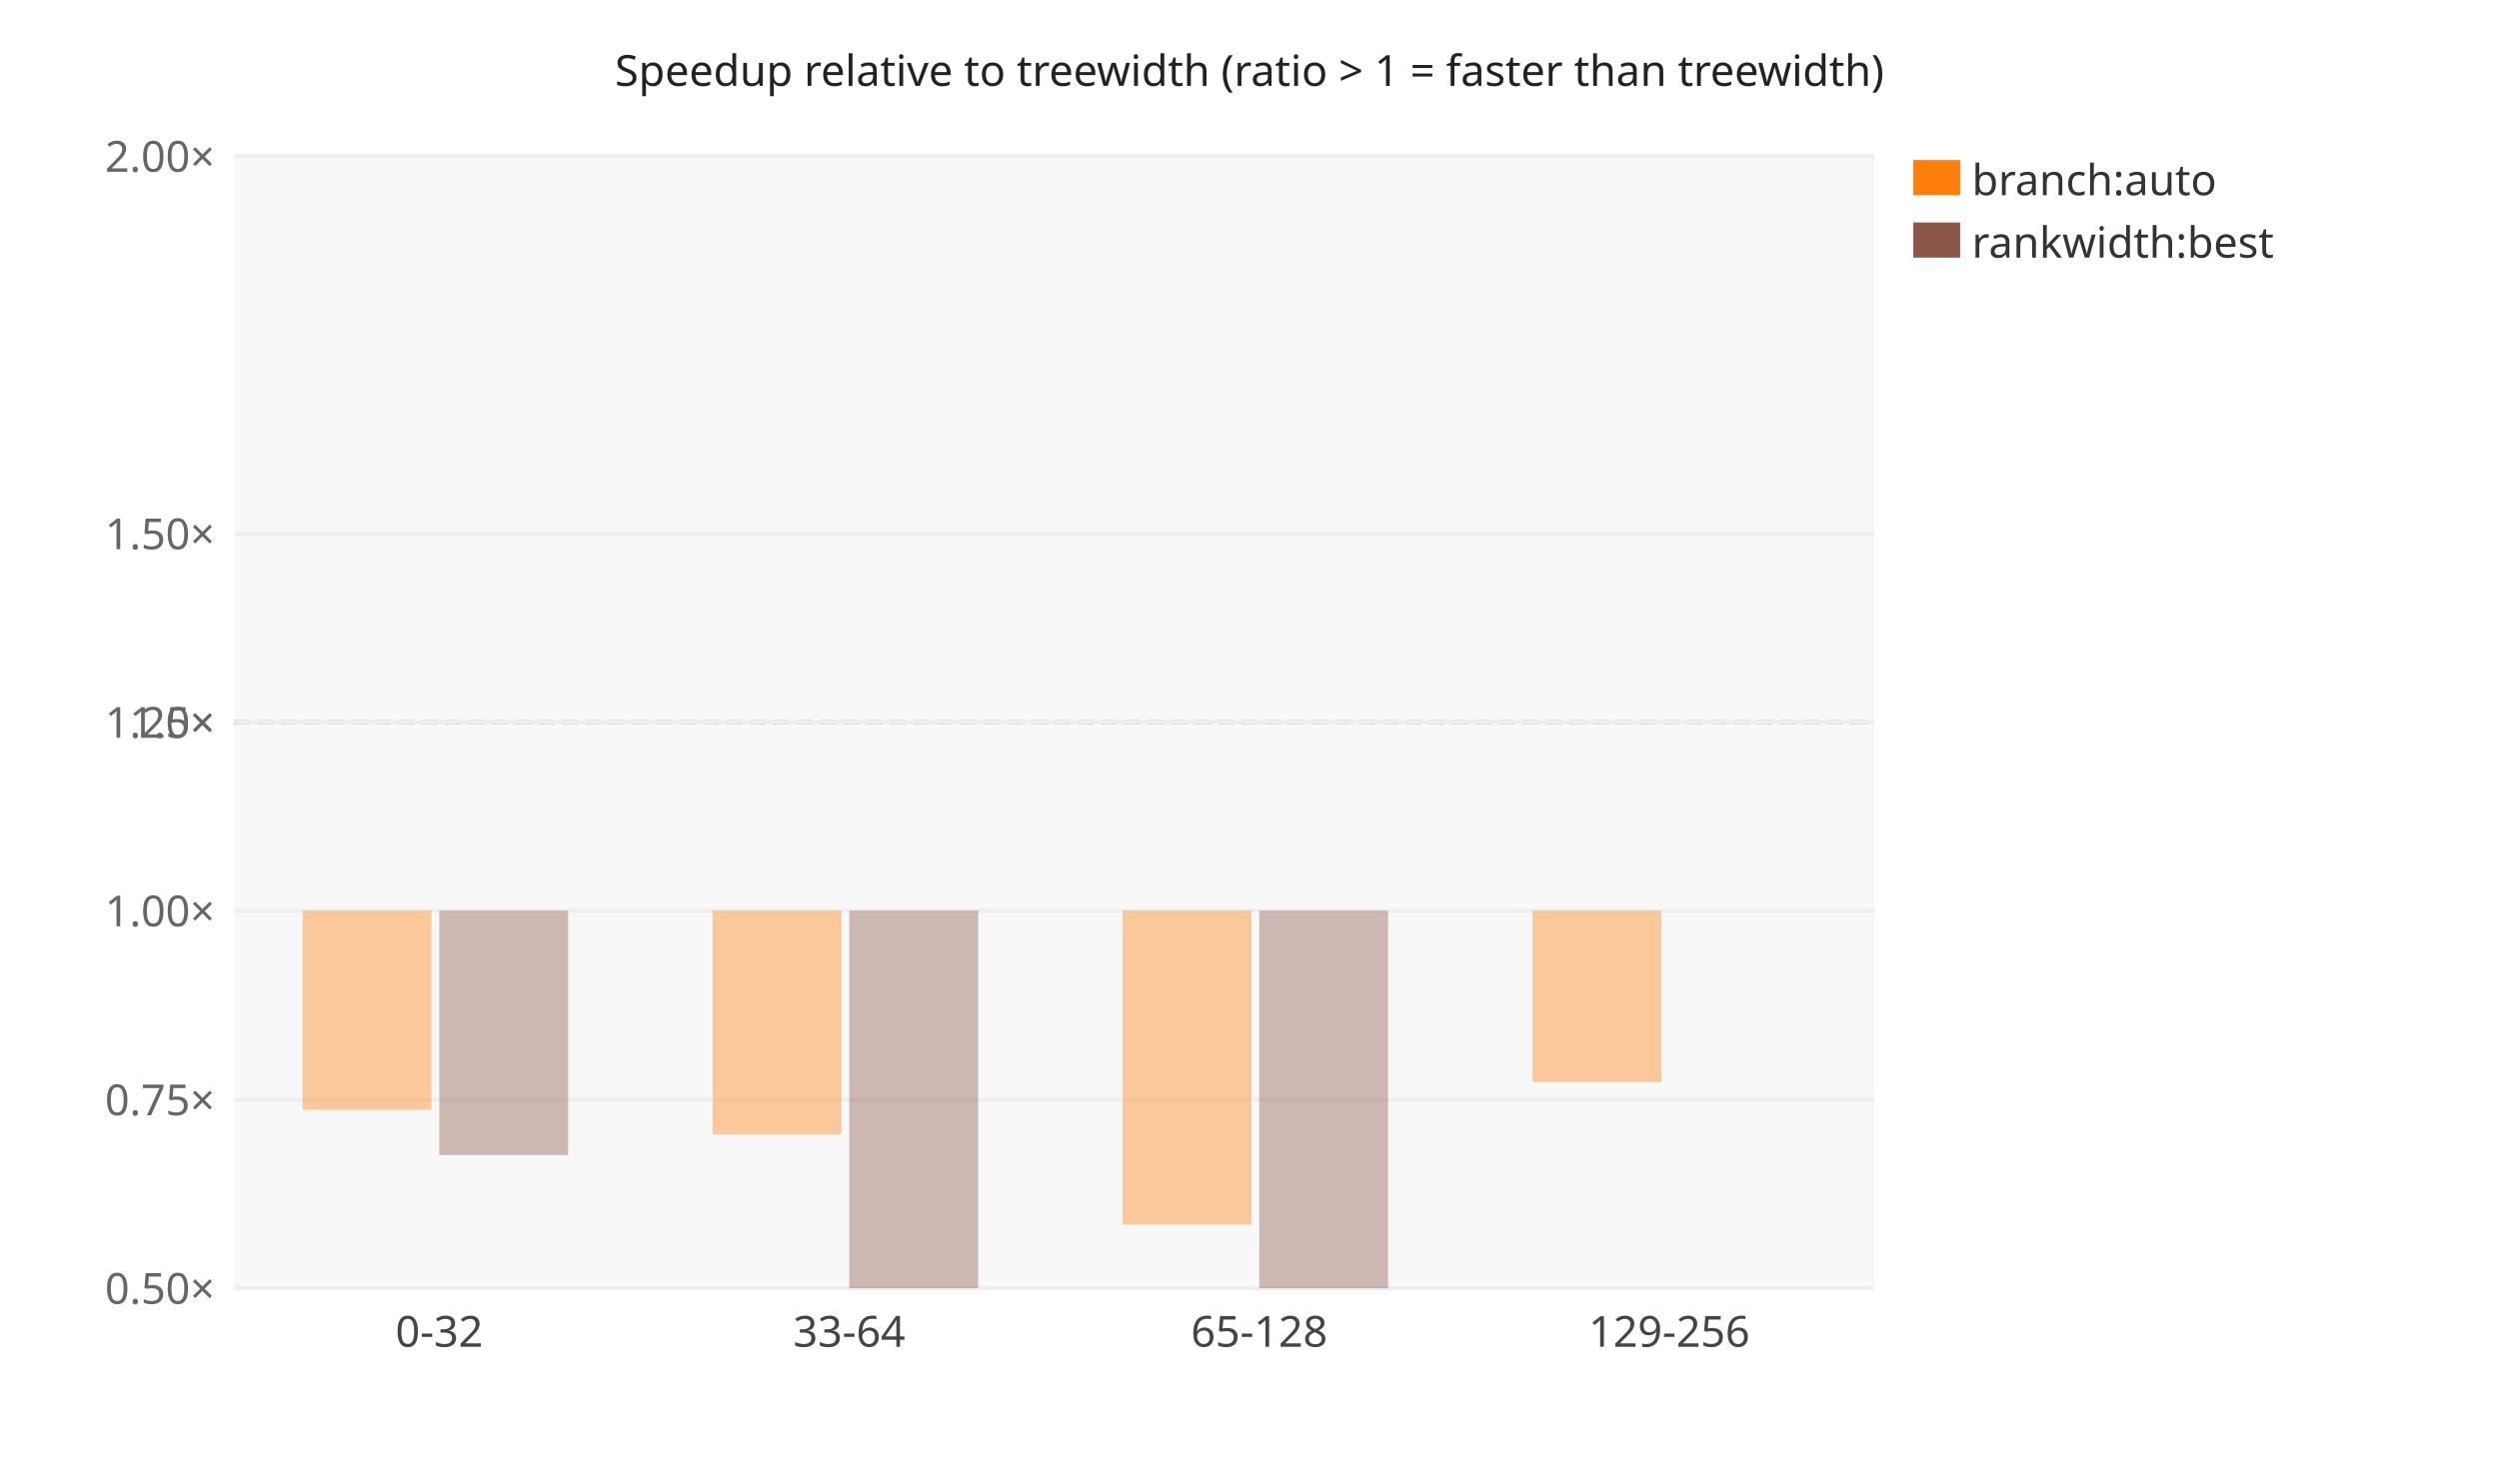
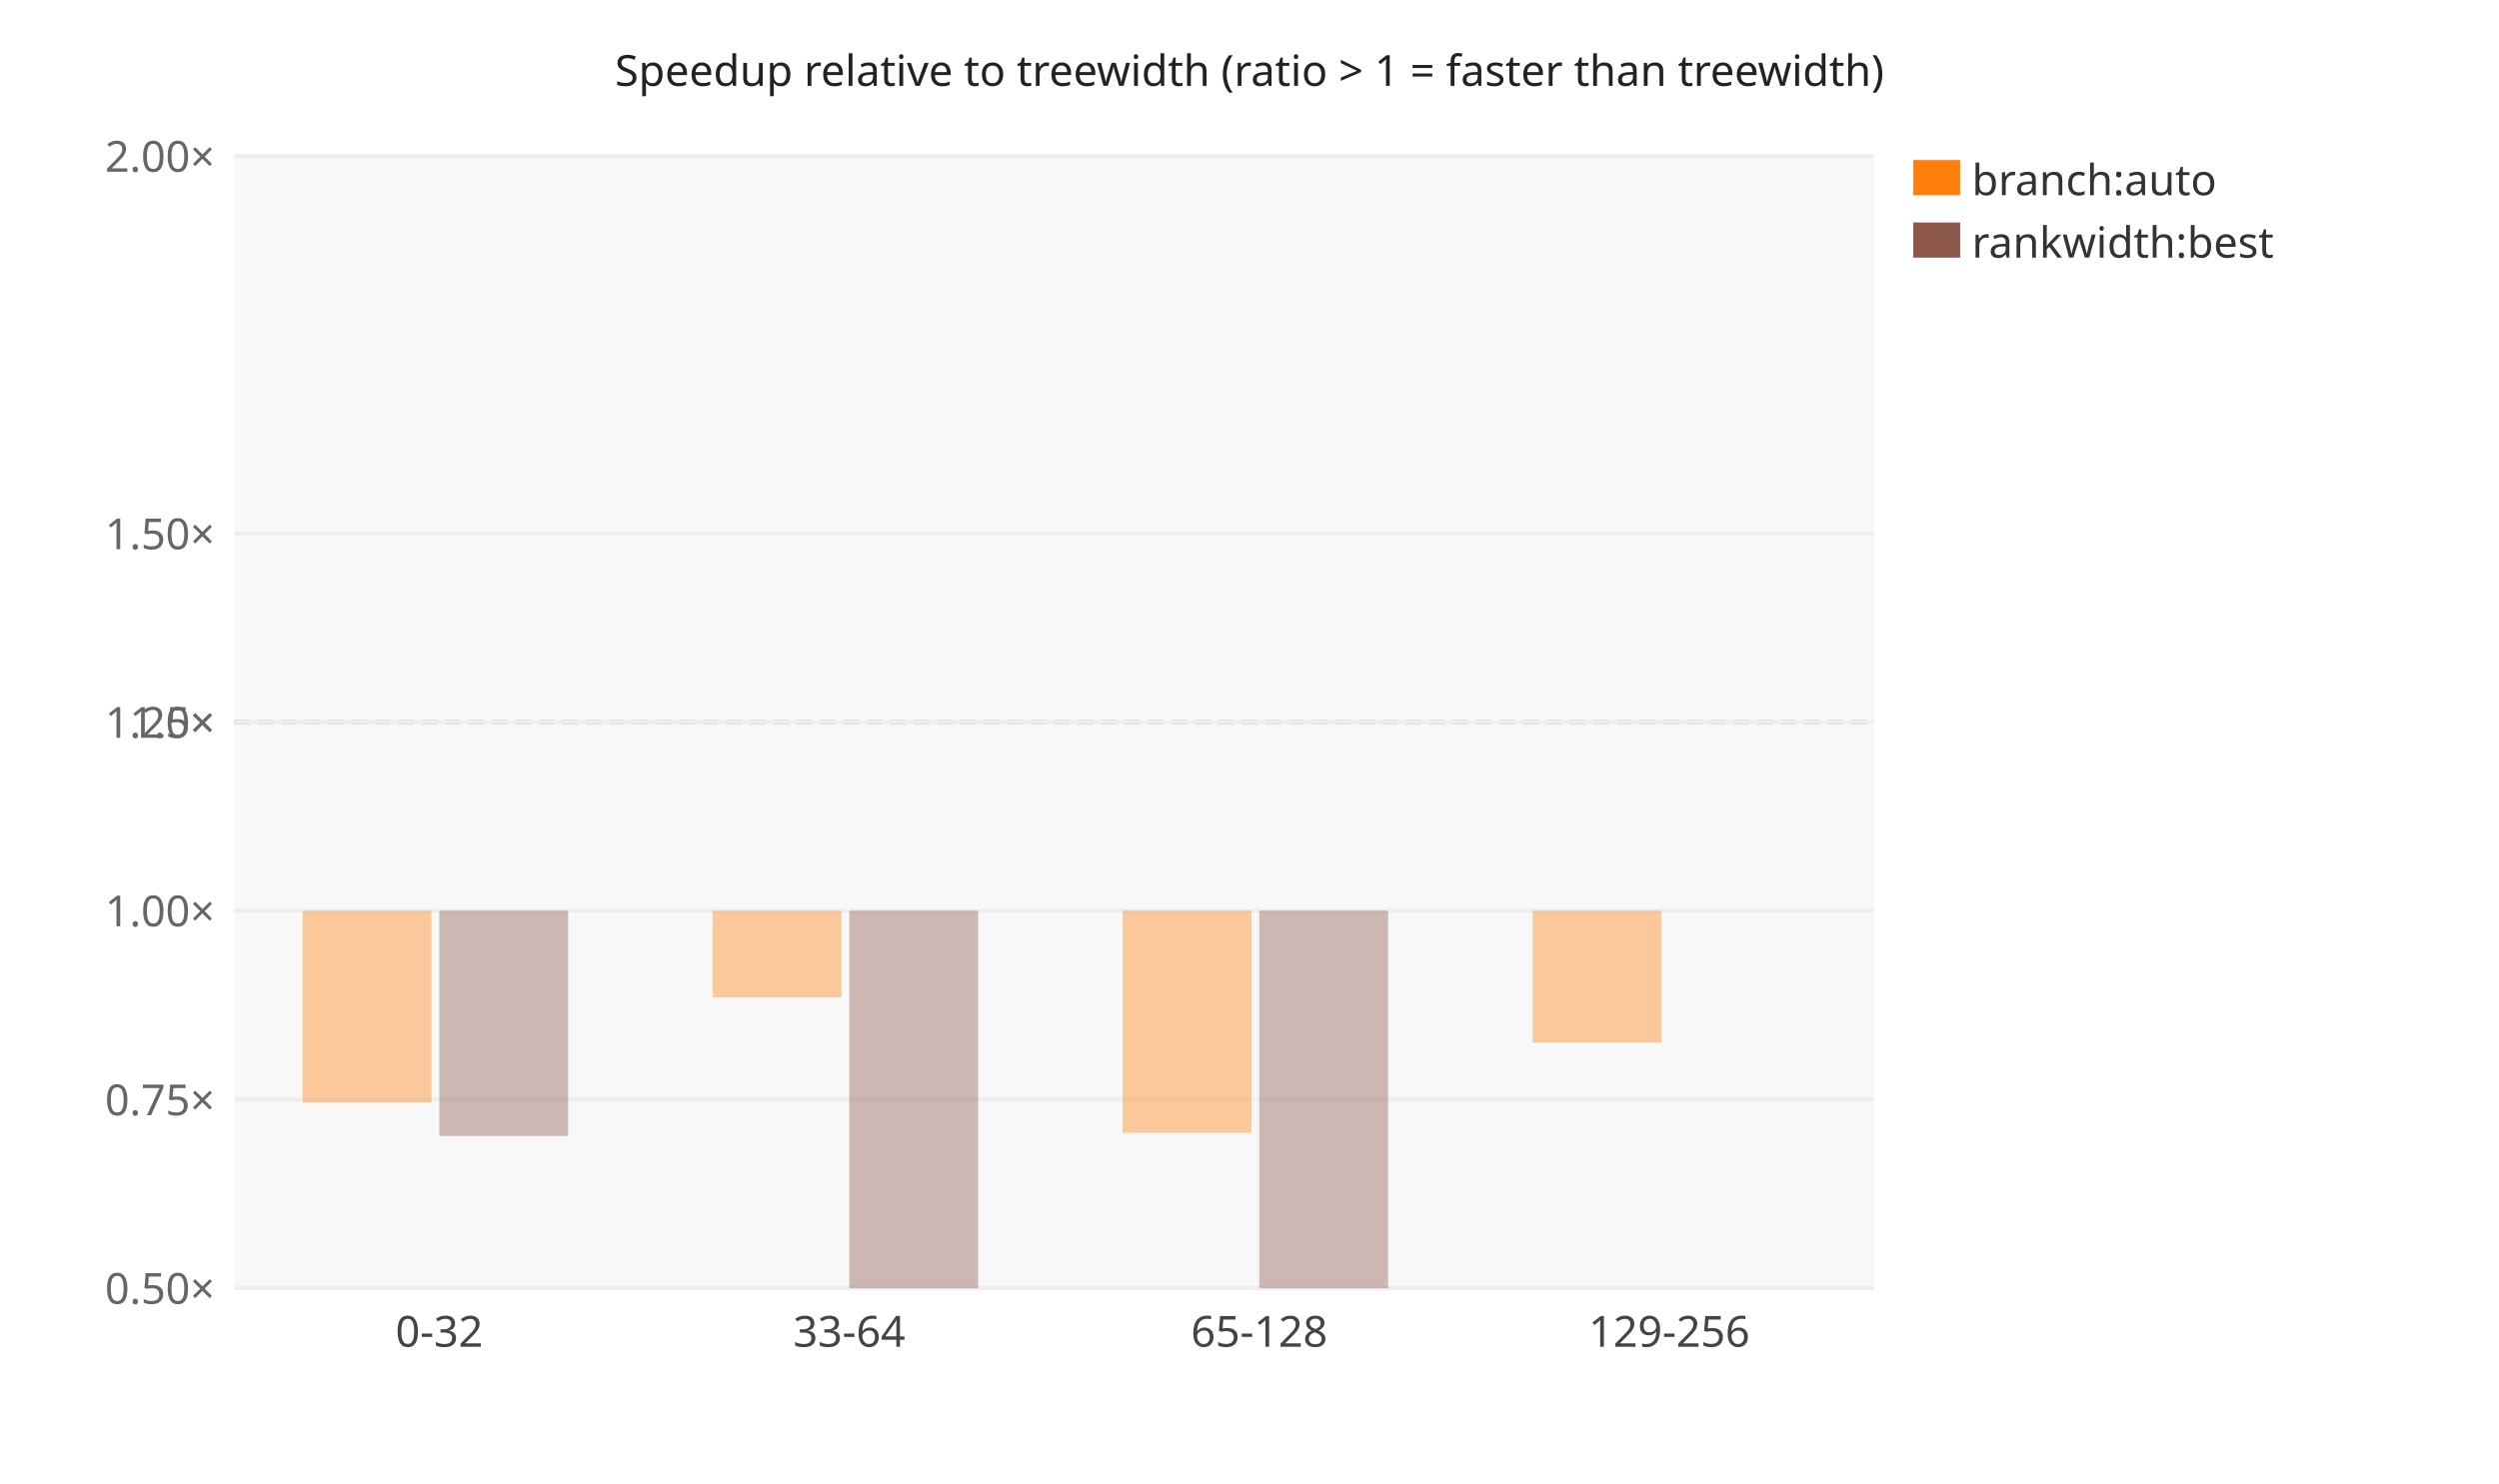
<svg xmlns="http://www.w3.org/2000/svg" width="640" height="380" viewBox="0 0 640 380">
  <style>text{font-family:sans-serif;font-size:11px;}</style>
  <rect x="60.0" y="40.0" width="420.0" height="290.0" fill="#f8f8f8" opacity="1.00" />
  <text x="320.0" y="22.0" text-anchor="middle" fill="#222" font-size="12">Speedup relative to treewidth (ratio &gt; 1 = faster than treewidth)</text>
  <line x1="60.0" y1="185.0" x2="480.0" y2="185.0" stroke="#999" stroke-width="1.0" stroke-dasharray="4,2" />
  <text x="55.0" y="189.0" text-anchor="end" fill="#666" font-size="10">1.0×</text>
  <text x="55.0" y="334.0" text-anchor="end" fill="#666" font-size="9">0.50×</text>
  <line x1="60.0" y1="330.0" x2="480.0" y2="330.0" stroke="#eee" stroke-width="1.0" />
  <text x="55.0" y="285.7" text-anchor="end" fill="#666" font-size="9">0.75×</text>
  <line x1="60.0" y1="281.7" x2="480.0" y2="281.7" stroke="#eee" stroke-width="1.0" />
  <text x="55.0" y="237.3" text-anchor="end" fill="#666" font-size="9">1.00×</text>
  <line x1="60.0" y1="233.3" x2="480.0" y2="233.3" stroke="#eee" stroke-width="1.0" />
  <text x="55.0" y="189.0" text-anchor="end" fill="#666" font-size="9">1.25×</text>
  <line x1="60.0" y1="185.0" x2="480.0" y2="185.0" stroke="#eee" stroke-width="1.0" />
  <text x="55.0" y="140.7" text-anchor="end" fill="#666" font-size="9">1.50×</text>
  <line x1="60.0" y1="136.7" x2="480.0" y2="136.7" stroke="#eee" stroke-width="1.0" />
  <text x="55.0" y="44.0" text-anchor="end" fill="#666" font-size="9">2.00×</text>
  <line x1="60.0" y1="40.0" x2="480.0" y2="40.0" stroke="#eee" stroke-width="1.0" />
  <text x="112.5" y="345.0" text-anchor="middle" fill="#444" font-size="10">0-32</text>
-   <rect x="77.5" y="233.3" width="33.0" height="51.0" fill="#ff7f0e" opacity="0.40" />
-   <rect x="112.5" y="233.3" width="33.0" height="62.6" fill="#8c564b" opacity="0.40" />
+   <rect x="77.5" y="233.3" width="33.0" height="49.1" fill="#ff7f0e" opacity="0.40" />
+   <rect x="112.5" y="233.3" width="33.0" height="57.7" fill="#8c564b" opacity="0.40" />
  <text x="217.5" y="345.0" text-anchor="middle" fill="#444" font-size="10">33-64</text>
-   <rect x="182.5" y="233.3" width="33.0" height="57.3" fill="#ff7f0e" opacity="0.40" />
+   <rect x="182.5" y="233.3" width="33.0" height="22.2" fill="#ff7f0e" opacity="0.40" />
  <rect x="217.5" y="233.3" width="33.0" height="96.7" fill="#8c564b" opacity="0.40" />
  <text x="322.5" y="345.0" text-anchor="middle" fill="#444" font-size="10">65-128</text>
-   <rect x="287.5" y="233.3" width="33.0" height="80.4" fill="#ff7f0e" opacity="0.40" />
+   <rect x="287.5" y="233.3" width="33.0" height="56.9" fill="#ff7f0e" opacity="0.40" />
  <rect x="322.5" y="233.3" width="33.0" height="96.7" fill="#8c564b" opacity="0.40" />
  <text x="427.5" y="345.0" text-anchor="middle" fill="#444" font-size="10">129-256</text>
-   <rect x="392.5" y="233.3" width="33.0" height="43.9" fill="#ff7f0e" opacity="0.40" />
+   <rect x="392.5" y="233.3" width="33.0" height="33.8" fill="#ff7f0e" opacity="0.40" />
  <rect x="490.0" y="41.0" width="12.0" height="9.0" fill="#ff7f0e" opacity="1.00" />
  <text x="505.0" y="50.0" text-anchor="start" fill="#333" font-size="10">branch:auto</text>
  <rect x="490.0" y="57.0" width="12.0" height="9.0" fill="#8c564b" opacity="1.00" />
  <text x="505.0" y="66.0" text-anchor="start" fill="#333" font-size="10">rankwidth:best</text>
</svg>
